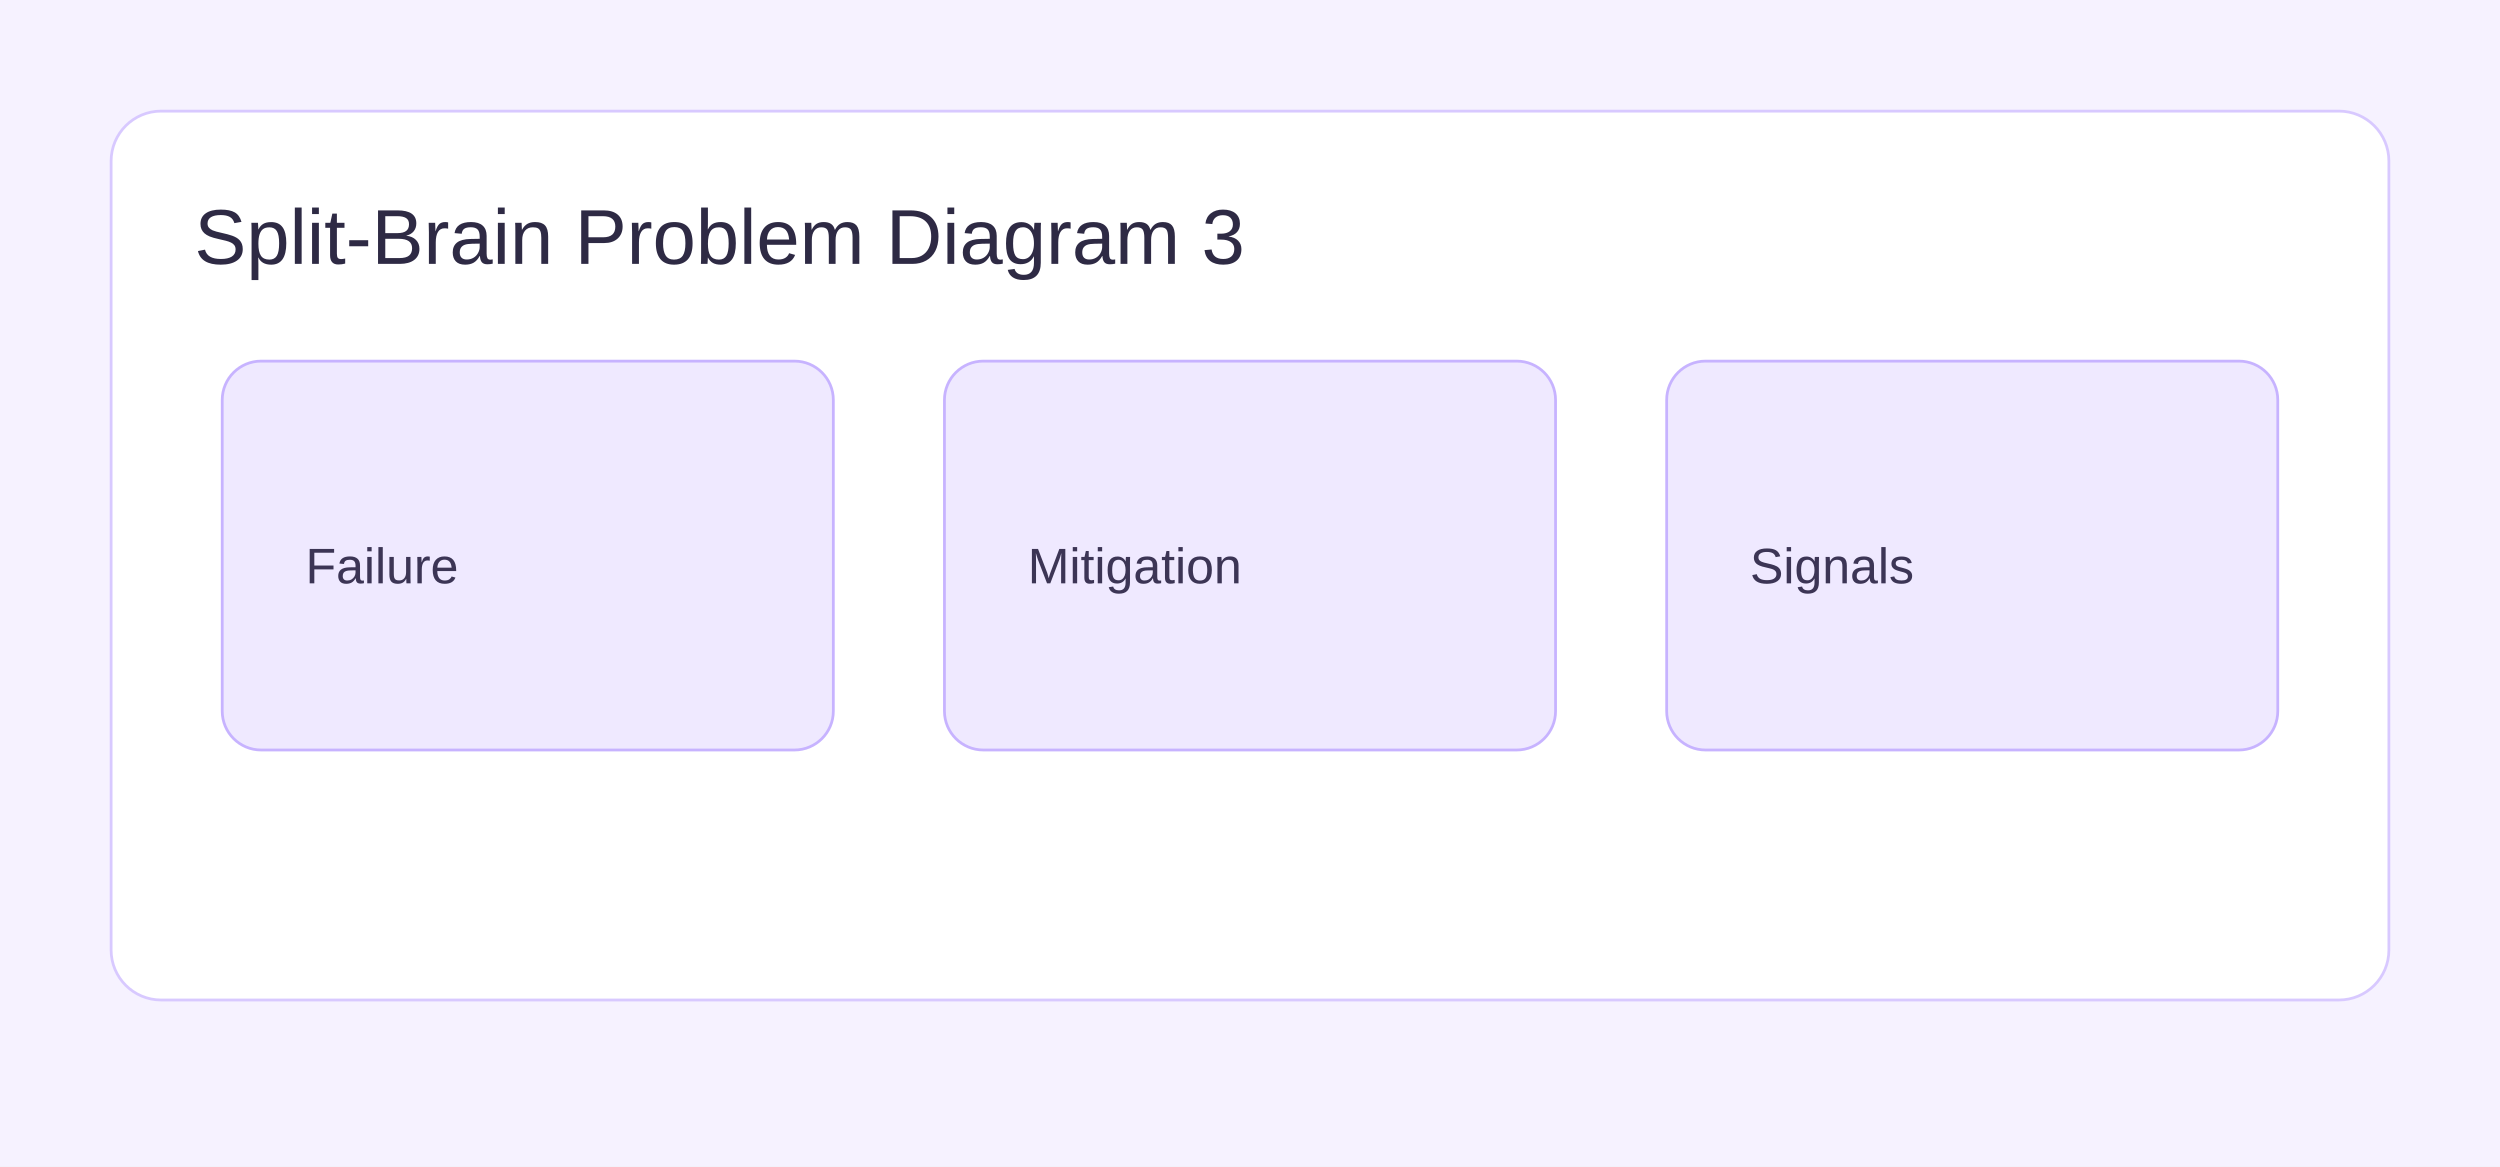
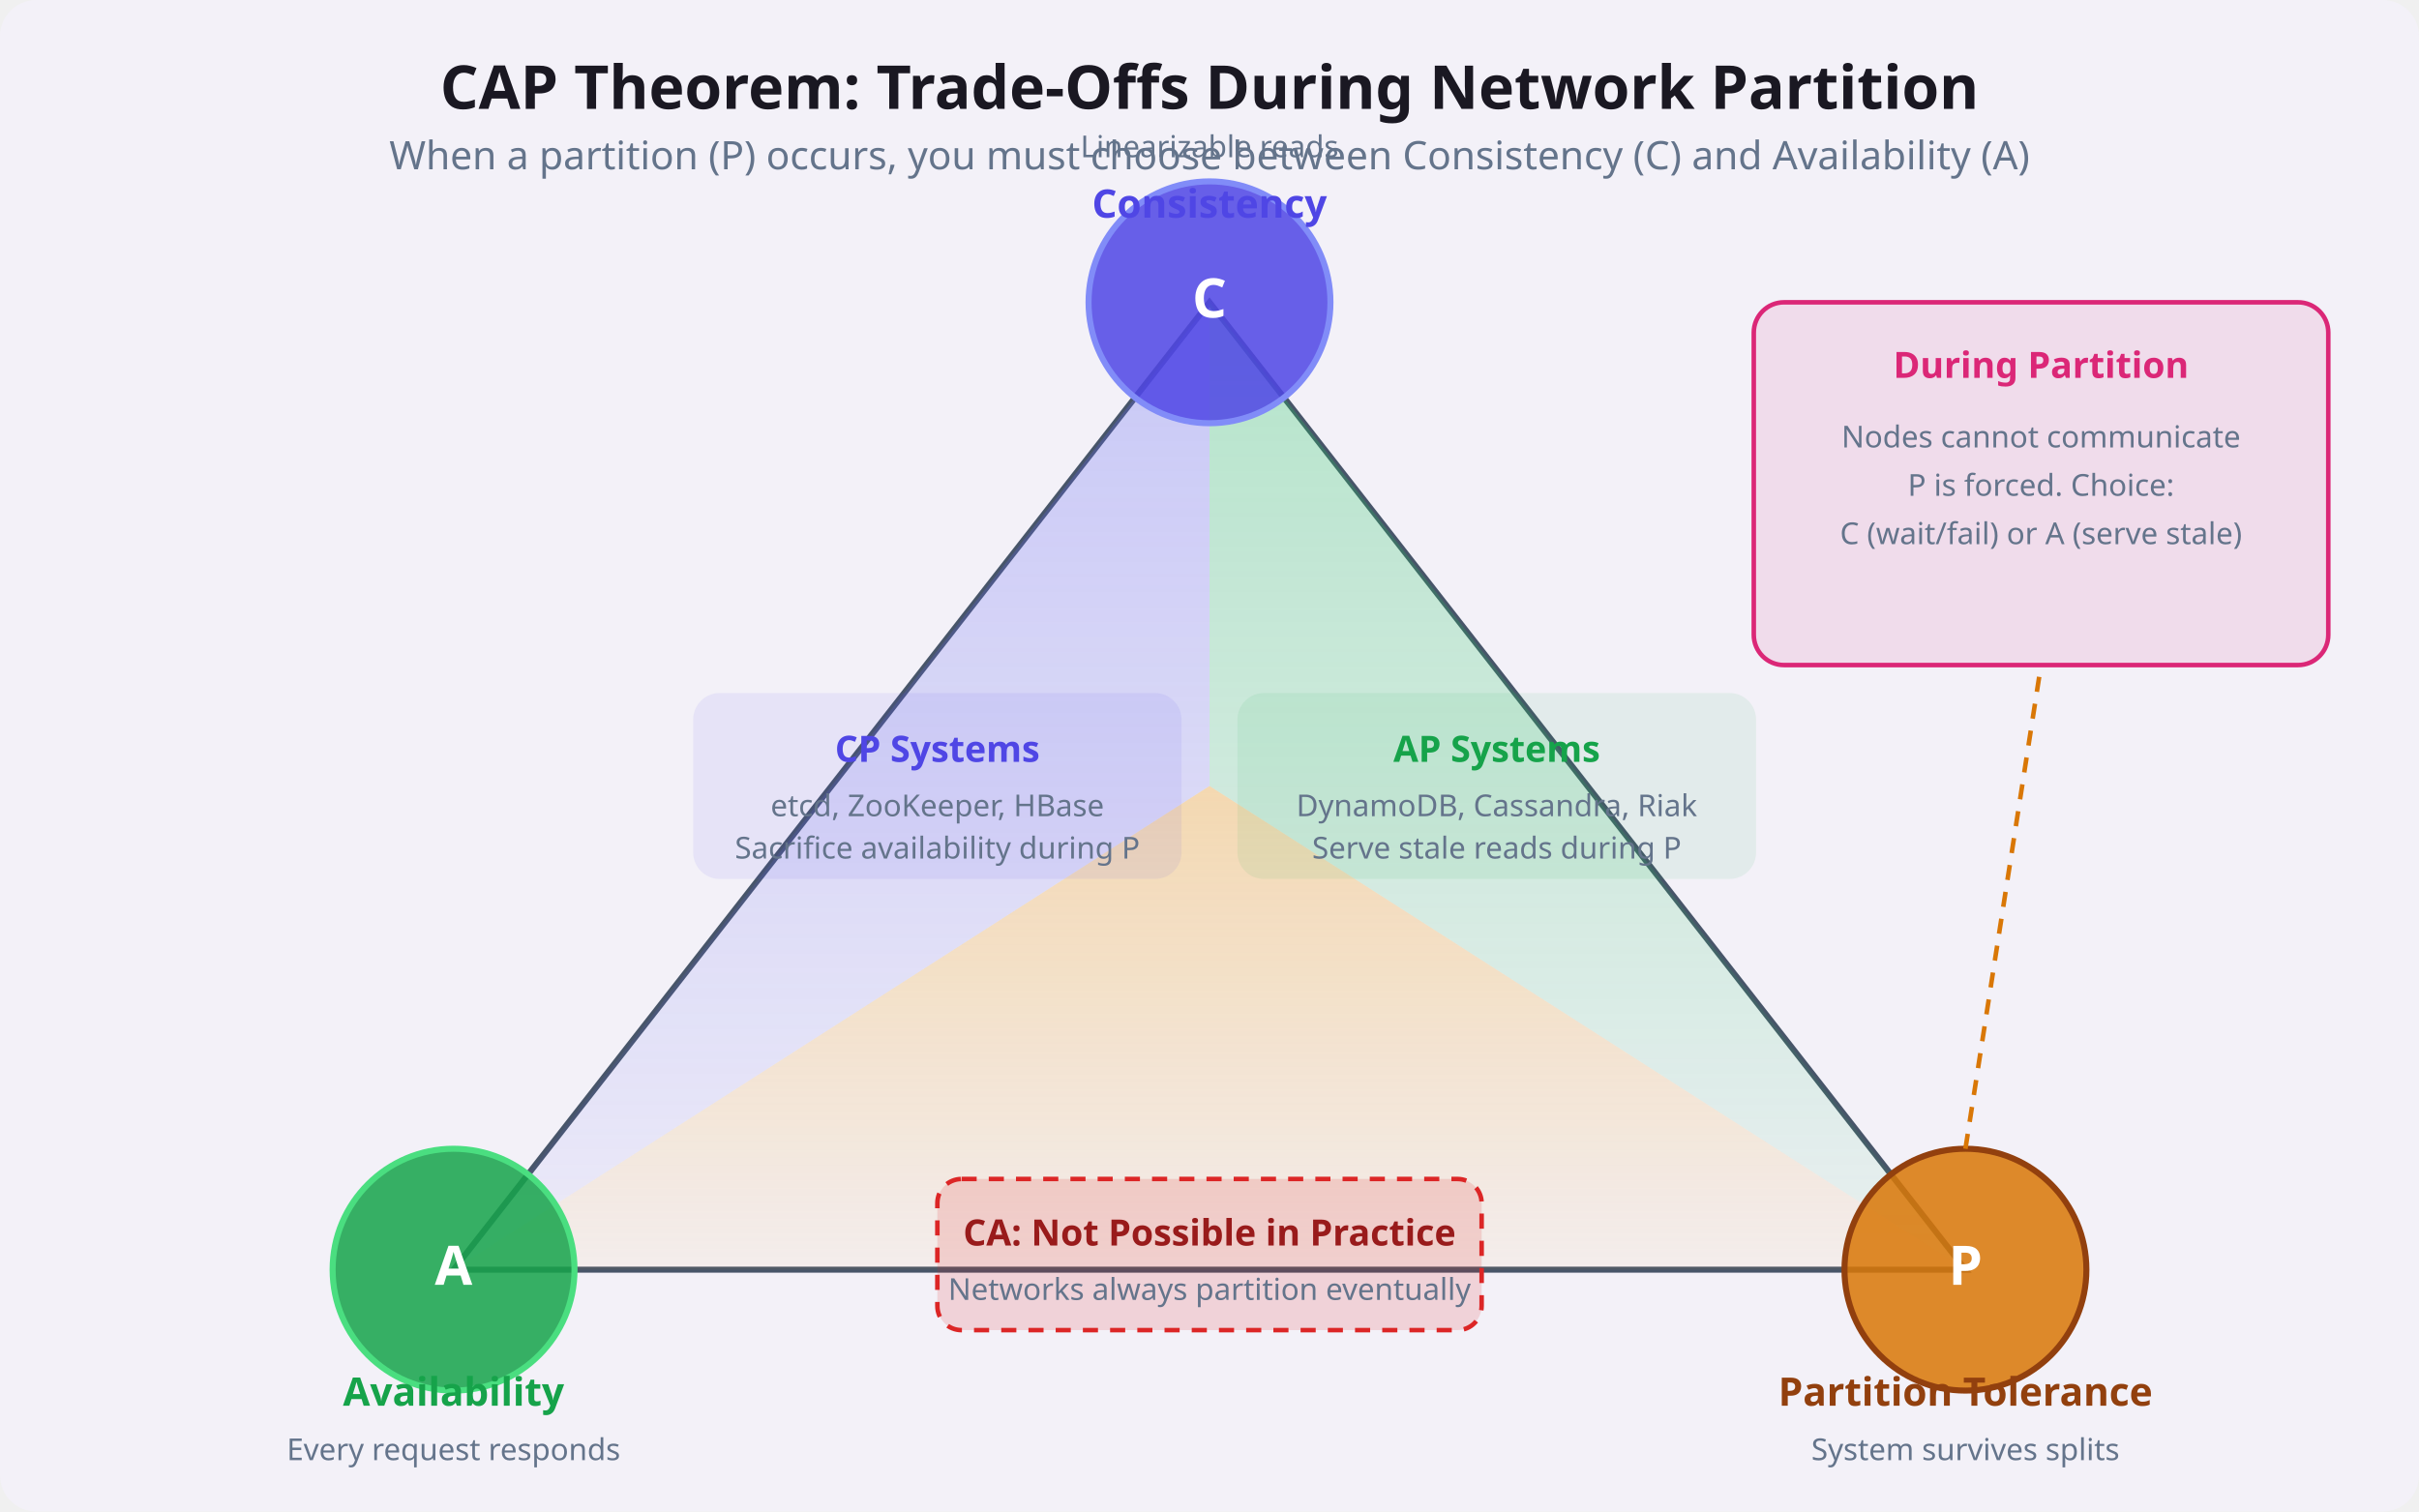
- <svg xmlns="http://www.w3.org/2000/svg" width="900" height="420" viewBox="0 0 900 420">
-   <rect width="900" height="420" fill="#f6f2ff" />
-   <rect x="40" y="40" width="820" height="320" rx="18" fill="#ffffff" stroke="#d8c9ff" />
-   <text x="70" y="95" font-size="28" font-family="Arial" fill="#2e2a44">Split-Brain Problem Diagram 3</text>
-   <rect x="80" y="130" width="220" height="140" rx="14" fill="#efe9ff" stroke="#c7b3ff" />
-   <rect x="340" y="130" width="220" height="140" rx="14" fill="#efe9ff" stroke="#c7b3ff" />
-   <rect x="600" y="130" width="220" height="140" rx="14" fill="#efe9ff" stroke="#c7b3ff" />
-   <text x="110" y="210" font-size="18" font-family="Arial" fill="#3c3555">Failure</text>
-   <text x="370" y="210" font-size="18" font-family="Arial" fill="#3c3555">Mitigation</text>
-   <text x="630" y="210" font-size="18" font-family="Arial" fill="#3c3555">Signals</text>
+ <svg xmlns="http://www.w3.org/2000/svg" width="800" height="500" viewBox="0 0 800 500" font-family="system-ui, sans-serif">
+   <defs>
+     <linearGradient id="cpGrad" x1="0%" y1="0%" x2="0%" y2="100%">
+       <stop offset="0%" stop-color="#6366f1" stop-opacity="0.3" />
+       <stop offset="100%" stop-color="#6366f1" stop-opacity="0.05" />
+     </linearGradient>
+     <linearGradient id="apGrad" x1="0%" y1="0%" x2="0%" y2="100%">
+       <stop offset="0%" stop-color="#22c55e" stop-opacity="0.3" />
+       <stop offset="100%" stop-color="#22c55e" stop-opacity="0.05" />
+     </linearGradient>
+     <linearGradient id="caGrad" x1="0%" y1="0%" x2="0%" y2="100%">
+       <stop offset="0%" stop-color="#f59e0b" stop-opacity="0.3" />
+       <stop offset="100%" stop-color="#f59e0b" stop-opacity="0.05" />
+     </linearGradient>
+   </defs>
+   <rect width="800" height="500" fill="#f3f1f8" rx="12" />
+   <text x="400" y="36" text-anchor="middle" font-family="system-ui, sans-serif" font-size="20" font-weight="bold" fill="#1a1822">CAP Theorem: Trade-Offs During Network Partition</text>
+   <text x="400" y="56" text-anchor="middle" font-family="system-ui, sans-serif" font-size="13" font-weight="normal" fill="#64748b">When a partition (P) occurs, you must choose between Consistency (C) and Availability (A)</text>
+   <polygon points="400,100 150,420 650,420" fill="none" stroke="#475569" stroke-width="2" />
+   <polygon points="400,100 400,260 150,420" fill="url(#cpGrad)" stroke="none" />
+   <polygon points="400,100 400,260 650,420" fill="url(#apGrad)" stroke="none" />
+   <polygon points="150,420 650,420 400,260" fill="url(#caGrad)" stroke="none" />
+   <circle cx="400" cy="100" r="40" fill="#4f46e5" fill-opacity="0.85" stroke="#818cf8" stroke-width="2" />
+   <text x="400" y="105" text-anchor="middle" font-family="system-ui, sans-serif" font-size="18" font-weight="bold" fill="#ffffff">C</text>
+   <text x="400" y="72" text-anchor="middle" font-family="system-ui, sans-serif" font-size="13" font-weight="bold" fill="#4f46e5">Consistency</text>
+   <text x="400" y="52" text-anchor="middle" font-family="system-ui, sans-serif" font-size="10" font-weight="normal" fill="#64748b">Linearizable reads</text>
+   <circle cx="150" cy="420" r="40" fill="#16a34a" fill-opacity="0.85" stroke="#4ade80" stroke-width="2" />
+   <text x="150" y="425" text-anchor="middle" font-family="system-ui, sans-serif" font-size="18" font-weight="bold" fill="#ffffff">A</text>
+   <text x="150" y="465" text-anchor="middle" font-family="system-ui, sans-serif" font-size="13" font-weight="bold" fill="#16a34a">Availability</text>
+   <text x="150" y="483" text-anchor="middle" font-family="system-ui, sans-serif" font-size="10" font-weight="normal" fill="#64748b">Every request responds</text>
+   <circle cx="650" cy="420" r="40" fill="#d97706" fill-opacity="0.85" stroke="#92400e" stroke-width="2" />
+   <text x="650" y="425" text-anchor="middle" font-family="system-ui, sans-serif" font-size="18" font-weight="bold" fill="#ffffff">P</text>
+   <text x="650" y="465" text-anchor="middle" font-family="system-ui, sans-serif" font-size="13" font-weight="bold" fill="#92400e">Partition Tolerance</text>
+   <text x="650" y="483" text-anchor="middle" font-family="system-ui, sans-serif" font-size="10" font-weight="normal" fill="#64748b">System survives splits</text>
+   <rect x="230" y="230" width="160" height="60" rx="8" fill="#4f46e5" opacity="0.08" stroke="#4f46e5" stroke-width="1.5" />
+   <text x="310" y="252" text-anchor="middle" font-family="system-ui, sans-serif" font-size="12" font-weight="bold" fill="#4f46e5">CP Systems</text>
+   <text x="310" y="270" text-anchor="middle" font-family="system-ui, sans-serif" font-size="10" font-weight="normal" fill="#64748b">etcd, ZooKeeper, HBase</text>
+   <text x="310" y="284" text-anchor="middle" font-family="system-ui, sans-serif" font-size="10" font-weight="normal" fill="#64748b">Sacrifice availability during P</text>
+   <rect x="410" y="230" width="170" height="60" rx="8" fill="#16a34a" opacity="0.08" stroke="#16a34a" stroke-width="1.5" />
+   <text x="495" y="252" text-anchor="middle" font-family="system-ui, sans-serif" font-size="12" font-weight="bold" fill="#16a34a">AP Systems</text>
+   <text x="495" y="270" text-anchor="middle" font-family="system-ui, sans-serif" font-size="10" font-weight="normal" fill="#64748b">DynamoDB, Cassandra, Riak</text>
+   <text x="495" y="284" text-anchor="middle" font-family="system-ui, sans-serif" font-size="10" font-weight="normal" fill="#64748b">Serve stale reads during P</text>
+   <rect x="310" y="390" width="180" height="50" rx="8" fill="#dc2626" fill-opacity="0.15" stroke="#dc2626" stroke-width="1.5" stroke-dasharray="5,4" />
+   <text x="400" y="412" text-anchor="middle" font-family="system-ui, sans-serif" font-size="12" font-weight="bold" fill="#991b1b">CA: Not Possible in Practice</text>
+   <text x="400" y="430" text-anchor="middle" font-family="system-ui, sans-serif" font-size="10" font-weight="normal" fill="#64748b">Networks always partition eventually</text>
+   <rect x="580" y="100" width="190" height="120" rx="10" fill="#db2777" fill-opacity="0.1" stroke="#db2777" stroke-width="1.5" />
+   <text x="675" y="125" text-anchor="middle" font-family="system-ui, sans-serif" font-size="12" font-weight="bold" fill="#db2777">During Partition</text>
+   <text x="675" y="148" text-anchor="middle" font-family="system-ui, sans-serif" font-size="10" font-weight="normal" fill="#64748b">Nodes cannot communicate</text>
+   <text x="675" y="164" text-anchor="middle" font-family="system-ui, sans-serif" font-size="10" font-weight="normal" fill="#64748b">P is forced. Choice:</text>
+   <text x="675" y="180" text-anchor="middle" font-family="system-ui, sans-serif" font-size="10" font-weight="normal" fill="#64748b">C (wait/fail) or A (serve stale)</text>
+   <line x1="650" y1="380" x2="675" y2="220" stroke="#d97706" stroke-width="1.5" stroke-dasharray="5,4" />
</svg>
